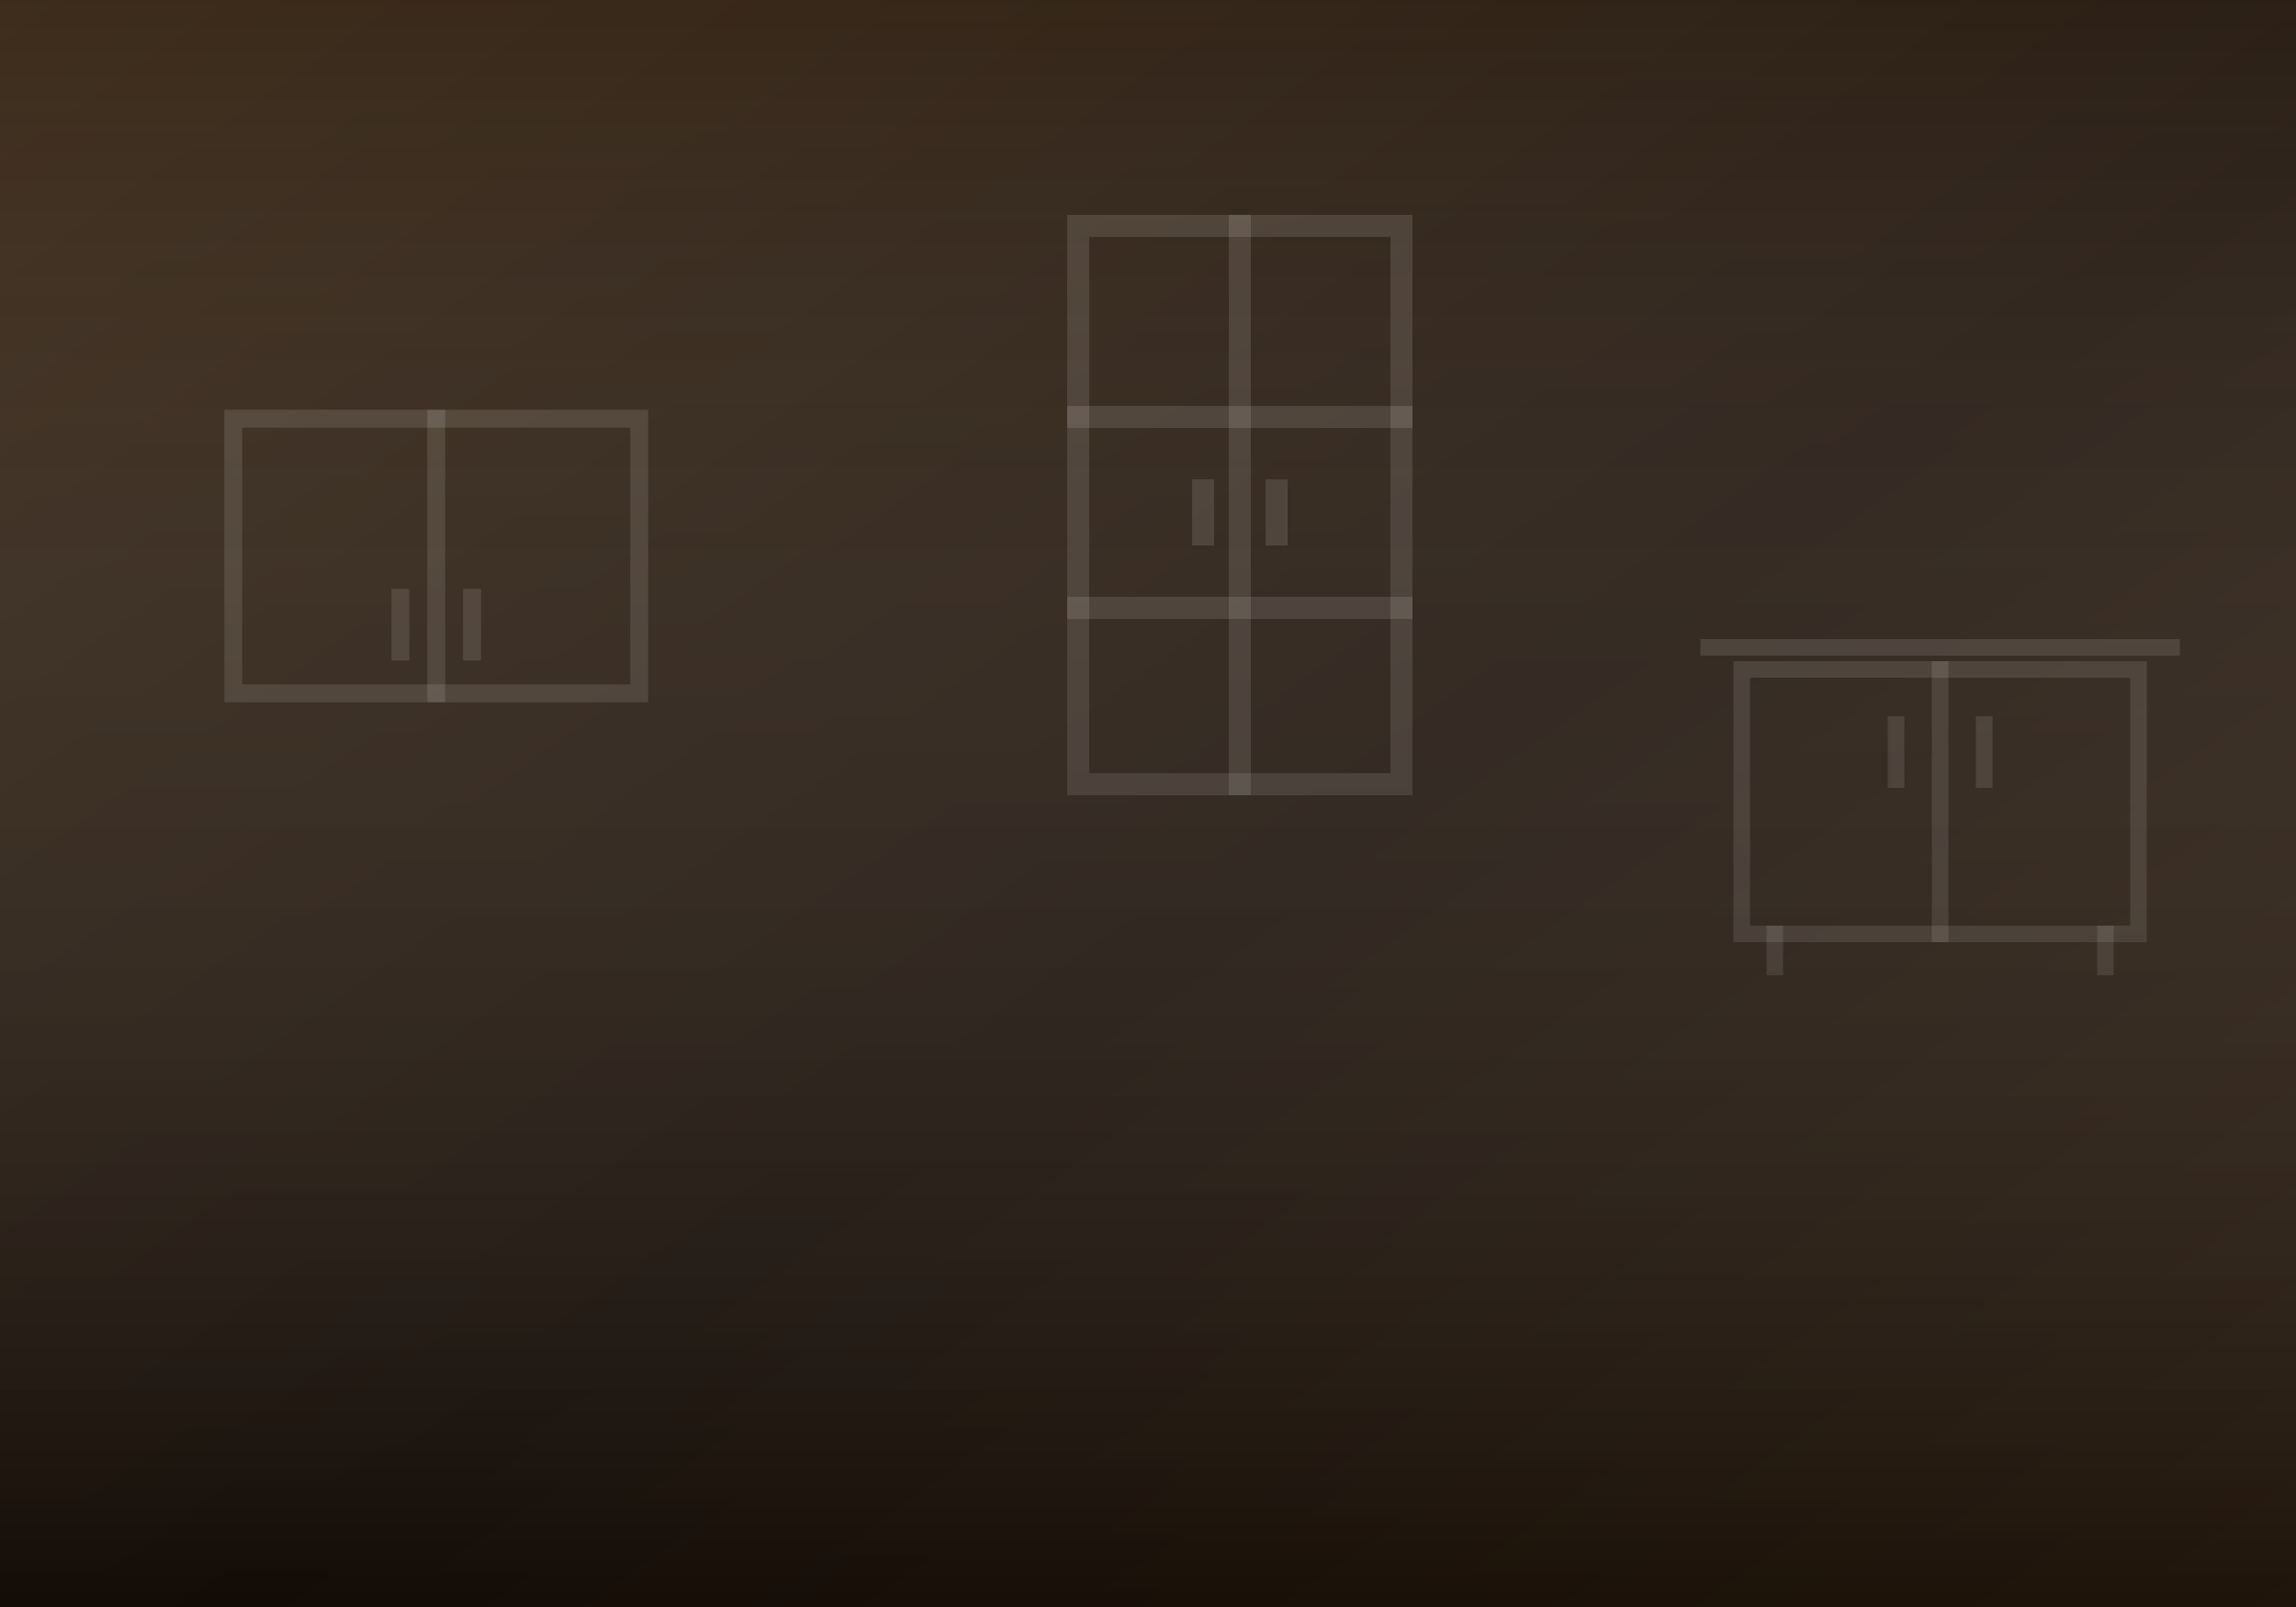
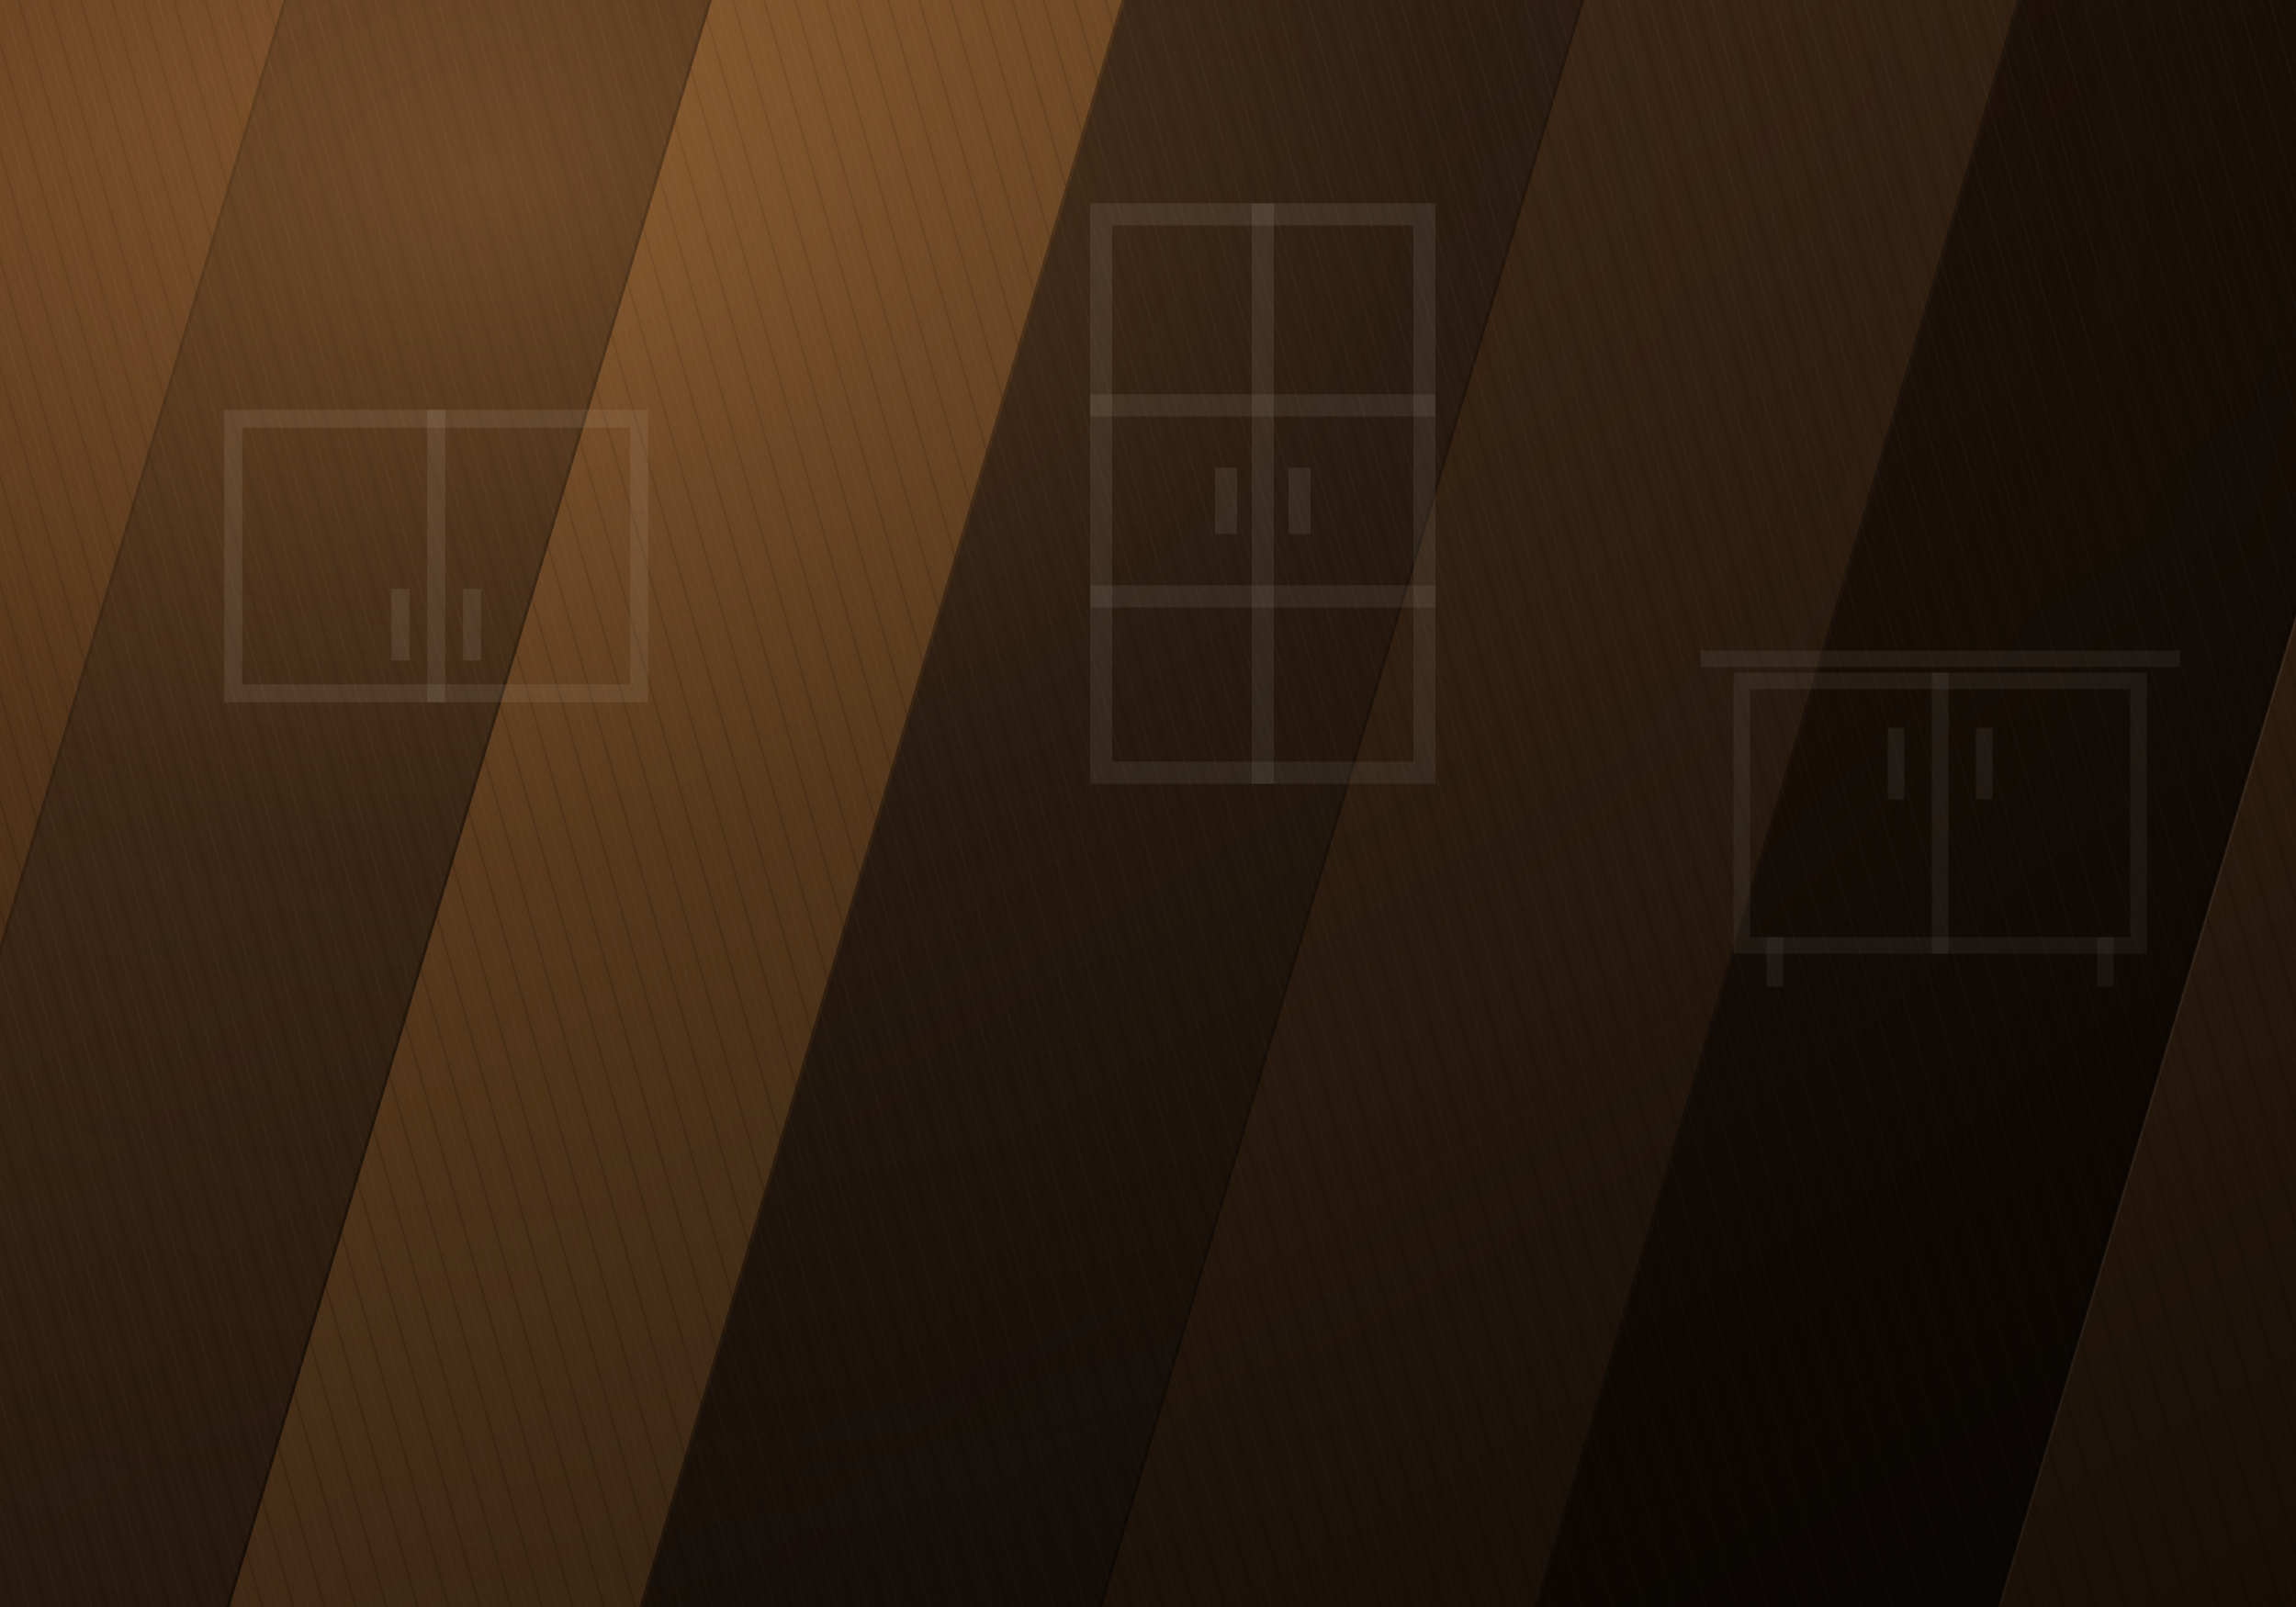
<svg xmlns="http://www.w3.org/2000/svg" width="2000" height="1400" viewBox="0 0 2000 1400" preserveAspectRatio="xMidYMid slice">
  <defs>
-     <linearGradient id="g" x1="0" y1="0" x2="1" y2="1">
-       <stop offset="0" stop-color="#33210F" />
-       <stop offset="0.55" stop-color="#1E1209" />
-       <stop offset="1" stop-color="#33210F" />
-     </linearGradient>
-     <linearGradient id="v" x1="0" y1="0" x2="0" y2="1">
-       <stop offset="0" stop-color="#FFFFFF" stop-opacity="0.05" />
-       <stop offset="1" stop-color="#000000" stop-opacity="0.4" />
+     <pattern id="zrno11" width="26" height="300" patternUnits="userSpaceOnUse" patternTransform="rotate(-16)">
+       <rect x="2" width="1.1" height="300" fill="#F7F0E6" opacity="0.05" />
+       <rect x="9" width="0.7" height="300" fill="#F7F0E6" opacity="0.03" />
+       <rect x="15" width="1.6" height="300" fill="#160C05" opacity="0.22" />
+       <rect x="21" width="0.8" height="300" fill="#F7F0E6" opacity="0.035" />
+     </pattern>
+     <radialGradient id="sv11" cx="0.22" cy="0.12" r="0.9">
+       <stop offset="0" stop-color="#F5A85C" stop-opacity="0.3" />
+       <stop offset="0.45" stop-color="#F5A85C" stop-opacity="0.07" />
+       <stop offset="1" stop-color="#F5A85C" stop-opacity="0" />
+     </radialGradient>
+     <linearGradient id="sj11" x1="0.15" y1="0" x2="1" y2="1">
+       <stop offset="0" stop-color="#000000" stop-opacity="0" />
+       <stop offset="1" stop-color="#000000" stop-opacity="0.74" />
    </linearGradient>
  </defs>
-   <rect width="2000" height="1400" fill="url(#g)" />
+   <rect width="2000" height="1400" fill="#513218" />
+   <polygon points="-160,0 250,0 -170,1400 -580,1400" fill="#513218" />
+   <polygon points="247,0 251,0 -169,1400 -173,1400" fill="#160C05" opacity="0.55" />
+   <polygon points="251,0 253,0 -167,1400 -169,1400" fill="#F7F0E6" opacity="0.14" />
+   <polygon points="250,0 620,0 200,1400 -170,1400" fill="#3C2614" />
+   <polygon points="617,0 621,0 201,1400 197,1400" fill="#160C05" opacity="0.55" />
+   <polygon points="621,0 623,0 203,1400 201,1400" fill="#F7F0E6" opacity="0.14" />
+   <polygon points="620,0 980,0 560,1400 200,1400" fill="#6B4522" />
+   <polygon points="977,0 981,0 561,1400 557,1400" fill="#160C05" opacity="0.55" />
+   <polygon points="981,0 983,0 563,1400 561,1400" fill="#F7F0E6" opacity="0.14" />
+   <polygon points="980,0 1380,0 960,1400 560,1400" fill="#2A1B10" />
+   <polygon points="1377,0 1381,0 961,1400 957,1400" fill="#160C05" opacity="0.55" />
+   <polygon points="1381,0 1383,0 963,1400 961,1400" fill="#F7F0E6" opacity="0.14" />
+   <polygon points="1380,0 1760,0 1340,1400 960,1400" fill="#3C2614" />
+   <polygon points="1757,0 1761,0 1341,1400 1337,1400" fill="#160C05" opacity="0.55" />
+   <polygon points="1761,0 1763,0 1343,1400 1341,1400" fill="#F7F0E6" opacity="0.14" />
+   <polygon points="1760,0 2160,0 1740,1400 1340,1400" fill="#1F1208" />
+   <polygon points="2157,0 2161,0 1741,1400 1737,1400" fill="#160C05" opacity="0.55" />
+   <polygon points="2161,0 2163,0 1743,1400 1741,1400" fill="#F7F0E6" opacity="0.14" />
+   <rect width="2000" height="1400" fill="url(#zrno11)" />
  <g transform="translate(120,240) scale(5.2)">
-     <rect x="16" y="24" width="68" height="46" fill="none" stroke="#F7F0E6" stroke-width="3" stroke-linecap="square" stroke-opacity="0.13" />
-     <line x1="50" y1="24" x2="50" y2="70" fill="none" stroke="#F7F0E6" stroke-width="3" stroke-linecap="square" stroke-opacity="0.13" />
-     <line x1="44" y1="54" x2="44" y2="63" fill="none" stroke="#F7F0E6" stroke-width="3" stroke-linecap="square" stroke-opacity="0.13" />
-     <line x1="56" y1="54" x2="56" y2="63" fill="none" stroke="#F7F0E6" stroke-width="3" stroke-linecap="square" stroke-opacity="0.13" />
+     <rect x="16" y="24" width="68" height="46" fill="none" stroke="#F7F0E6" stroke-width="3" stroke-linecap="square" stroke-opacity="0.11" />
+     <line x1="50" y1="24" x2="50" y2="70" fill="none" stroke="#F7F0E6" stroke-width="3" stroke-linecap="square" stroke-opacity="0.11" />
+     <line x1="44" y1="54" x2="44" y2="63" fill="none" stroke="#F7F0E6" stroke-width="3" stroke-linecap="square" stroke-opacity="0.11" />
+     <line x1="56" y1="54" x2="56" y2="63" fill="none" stroke="#F7F0E6" stroke-width="3" stroke-linecap="square" stroke-opacity="0.11" />
  </g>
-   <g transform="translate(760,120) scale(6.4)">
-     <rect x="28" y="12" width="44" height="76" fill="none" stroke="#F7F0E6" stroke-width="3" stroke-linecap="square" stroke-opacity="0.13" />
-     <line x1="50" y1="12" x2="50" y2="88" fill="none" stroke="#F7F0E6" stroke-width="3" stroke-linecap="square" stroke-opacity="0.13" />
-     <line x1="28" y1="38" x2="72" y2="38" fill="none" stroke="#F7F0E6" stroke-width="3" stroke-linecap="square" stroke-opacity="0.13" />
-     <line x1="28" y1="64" x2="72" y2="64" fill="none" stroke="#F7F0E6" stroke-width="3" stroke-linecap="square" stroke-opacity="0.13" />
-     <line x1="45" y1="48" x2="45" y2="54" fill="none" stroke="#F7F0E6" stroke-width="3" stroke-linecap="square" stroke-opacity="0.13" />
-     <line x1="55" y1="48" x2="55" y2="54" fill="none" stroke="#F7F0E6" stroke-width="3" stroke-linecap="square" stroke-opacity="0.13" />
+   <g transform="translate(780,110) scale(6.4)">
+     <rect x="28" y="12" width="44" height="76" fill="none" stroke="#F7F0E6" stroke-width="3" stroke-linecap="square" stroke-opacity="0.11" />
+     <line x1="50" y1="12" x2="50" y2="88" fill="none" stroke="#F7F0E6" stroke-width="3" stroke-linecap="square" stroke-opacity="0.11" />
+     <line x1="28" y1="38" x2="72" y2="38" fill="none" stroke="#F7F0E6" stroke-width="3" stroke-linecap="square" stroke-opacity="0.11" />
+     <line x1="28" y1="64" x2="72" y2="64" fill="none" stroke="#F7F0E6" stroke-width="3" stroke-linecap="square" stroke-opacity="0.11" />
+     <line x1="45" y1="48" x2="45" y2="54" fill="none" stroke="#F7F0E6" stroke-width="3" stroke-linecap="square" stroke-opacity="0.11" />
+     <line x1="55" y1="48" x2="55" y2="54" fill="none" stroke="#F7F0E6" stroke-width="3" stroke-linecap="square" stroke-opacity="0.11" />
  </g>
-   <g transform="translate(1450,420) scale(4.8)">
-     <line x1="8" y1="30" x2="92" y2="30" fill="none" stroke="#F7F0E6" stroke-width="3" stroke-linecap="square" stroke-opacity="0.13" />
-     <rect x="14" y="34" width="72" height="48" fill="none" stroke="#F7F0E6" stroke-width="3" stroke-linecap="square" stroke-opacity="0.13" />
-     <line x1="50" y1="34" x2="50" y2="82" fill="none" stroke="#F7F0E6" stroke-width="3" stroke-linecap="square" stroke-opacity="0.13" />
-     <line x1="42" y1="44" x2="42" y2="54" fill="none" stroke="#F7F0E6" stroke-width="3" stroke-linecap="square" stroke-opacity="0.13" />
-     <line x1="58" y1="44" x2="58" y2="54" fill="none" stroke="#F7F0E6" stroke-width="3" stroke-linecap="square" stroke-opacity="0.13" />
-     <line x1="20" y1="82" x2="20" y2="88" fill="none" stroke="#F7F0E6" stroke-width="3" stroke-linecap="square" stroke-opacity="0.13" />
-     <line x1="80" y1="82" x2="80" y2="88" fill="none" stroke="#F7F0E6" stroke-width="3" stroke-linecap="square" stroke-opacity="0.13" />
+   <g transform="translate(1450,430) scale(4.8)">
+     <line x1="8" y1="30" x2="92" y2="30" fill="none" stroke="#F7F0E6" stroke-width="3" stroke-linecap="square" stroke-opacity="0.11" />
+     <rect x="14" y="34" width="72" height="48" fill="none" stroke="#F7F0E6" stroke-width="3" stroke-linecap="square" stroke-opacity="0.11" />
+     <line x1="50" y1="34" x2="50" y2="82" fill="none" stroke="#F7F0E6" stroke-width="3" stroke-linecap="square" stroke-opacity="0.11" />
+     <line x1="42" y1="44" x2="42" y2="54" fill="none" stroke="#F7F0E6" stroke-width="3" stroke-linecap="square" stroke-opacity="0.11" />
+     <line x1="58" y1="44" x2="58" y2="54" fill="none" stroke="#F7F0E6" stroke-width="3" stroke-linecap="square" stroke-opacity="0.11" />
+     <line x1="20" y1="82" x2="20" y2="88" fill="none" stroke="#F7F0E6" stroke-width="3" stroke-linecap="square" stroke-opacity="0.11" />
+     <line x1="80" y1="82" x2="80" y2="88" fill="none" stroke="#F7F0E6" stroke-width="3" stroke-linecap="square" stroke-opacity="0.11" />
  </g>
-   <rect width="2000" height="1400" fill="url(#v)" />
+   <rect width="2000" height="1400" fill="url(#sv11)" />
+   <rect width="2000" height="1400" fill="url(#sj11)" />
</svg>
